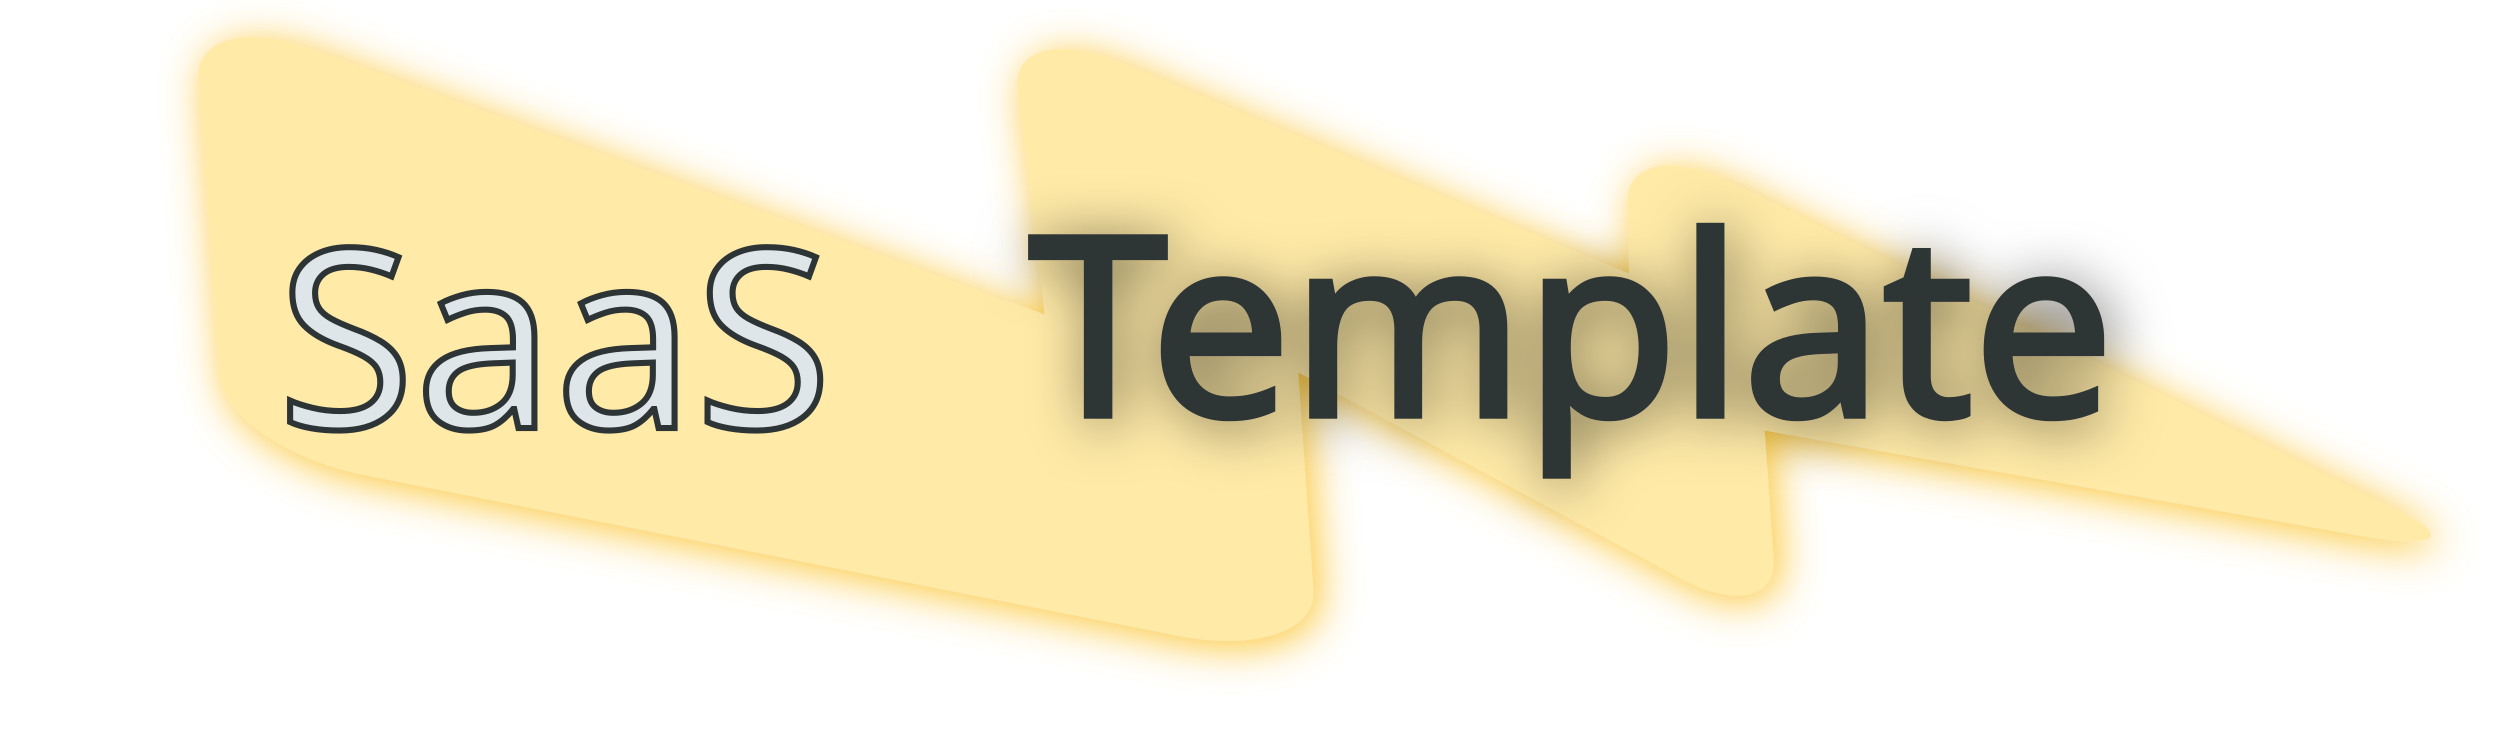
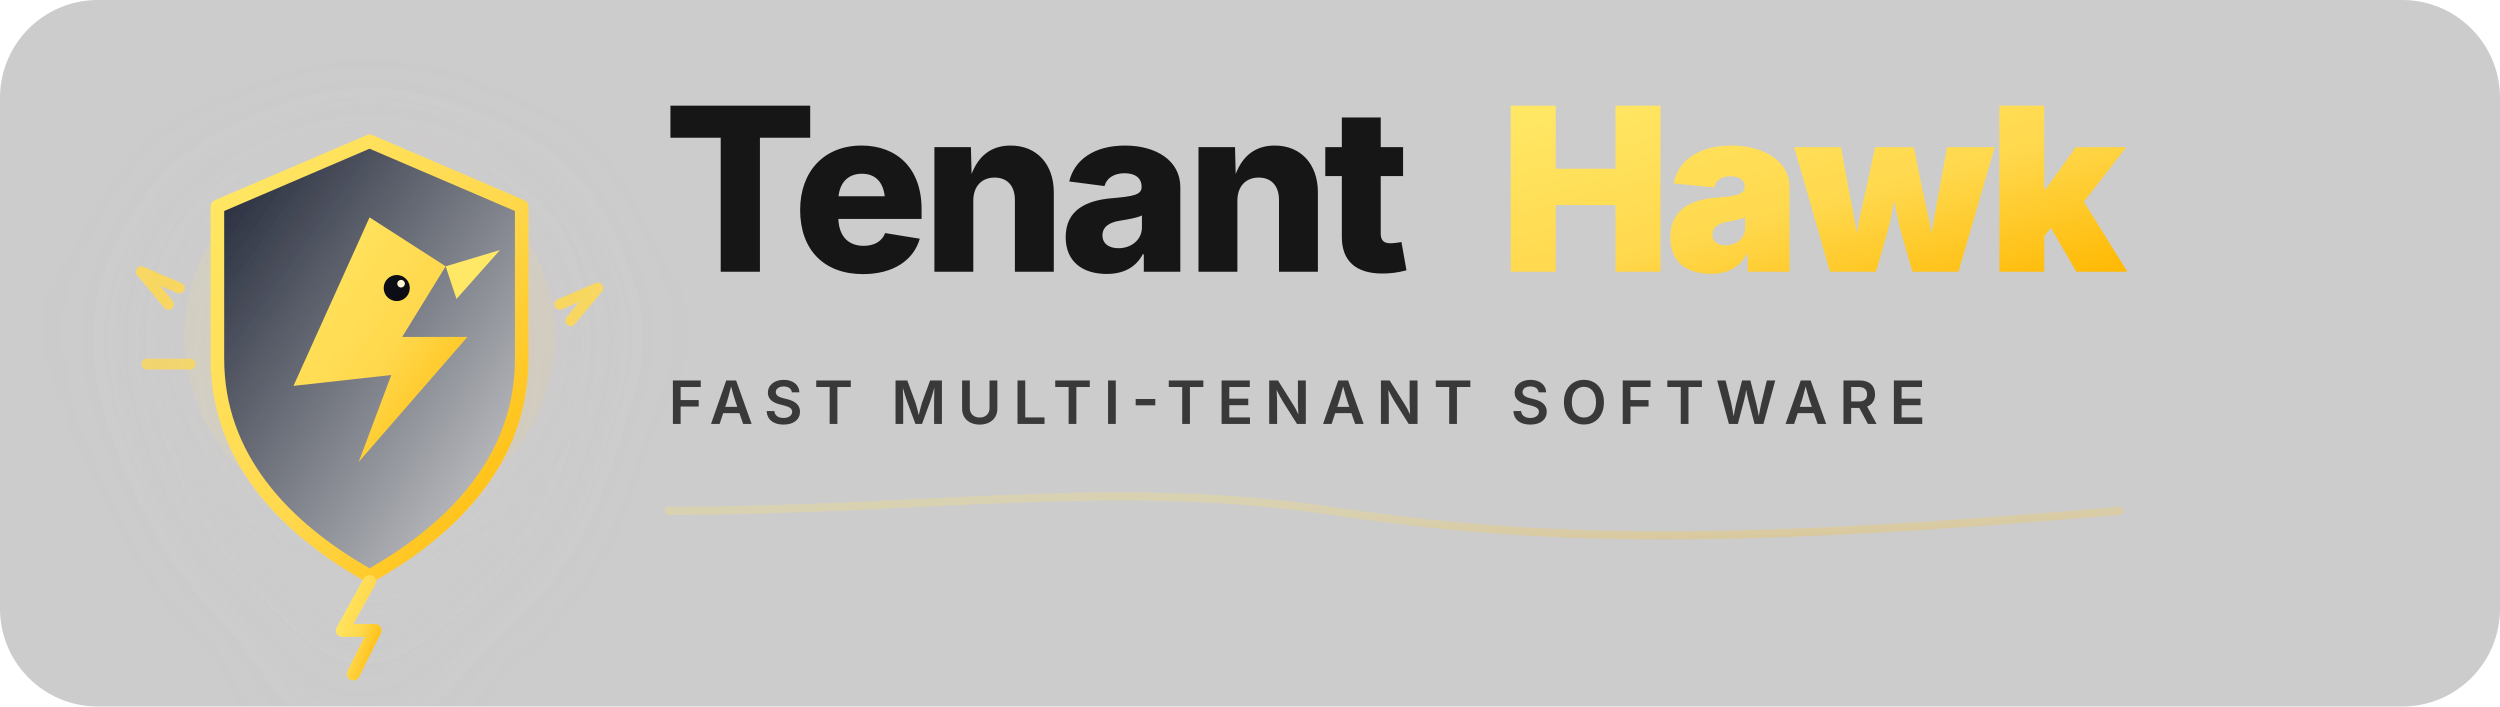
- <svg xmlns="http://www.w3.org/2000/svg" width="4103" height="1220" viewBox="0 0 4103 1220">
+ <svg xmlns="http://www.w3.org/2000/svg" viewBox="0 0 460 130" fill="none" role="img" aria-labelledby="title desc">
  <defs>
-     <filter id="Tracciato_169" x="226.377" y="-279.535" width="3881.269" height="1560.449" filterUnits="userSpaceOnUse">
-       <feOffset dx="10" dy="10" input="SourceAlpha" />
-       <feGaussianBlur stdDeviation="35" result="blur" />
-       <feFlood flood-color="#fbc531" />
-       <feComposite operator="in" in2="blur" />
-       <feComposite in="SourceGraphic" />
+     <linearGradient id="th-yellow" x1="0" y1="0" x2="1" y2="1">
+       <stop offset="0%" stop-color="#FFE866" />
+       <stop offset="55%" stop-color="#FFD84D" />
+       <stop offset="100%" stop-color="#FFB800" />
+     </linearGradient>
+     <linearGradient id="th-dark" x1="0" y1="0" x2="1" y2="1">
+       <stop offset="0%" stop-color="#1C2233" />
+       <stop offset="100%" stop-color="#d4d5d6" />
+     </linearGradient>
+     <filter id="th-soft-glow" x="-50%" y="-50%" width="200%" height="200%">
+       <feGaussianBlur stdDeviation="6" result="blur" />
+       <feColorMatrix in="blur" type="matrix" values="1 0 0 0 0                 0 0.85 0 0 0                 0 0.2 0 0 0                 0 0 0 0.22 0" result="glow" />
+       <feMerge>
+         <feMergeNode in="glow" />
+         <feMergeNode in="SourceGraphic" />
+       </feMerge>
    </filter>
-     <filter id="Template" x="1506.776" y="164.25" width="2393" height="776" filterUnits="userSpaceOnUse">
-       <feOffset dx="10" dy="10" input="SourceAlpha" />
-       <feGaussianBlur stdDeviation="45" result="blur-2" />
-       <feFlood flood-opacity="0.58" />
-       <feComposite operator="in" in2="blur-2" />
-       <feComposite in="SourceGraphic" />
+     <filter id="th-shadow" x="-30%" y="-30%" width="160%" height="160%">
+       <feDropShadow dx="0" dy="6" stdDeviation="10" flood-color="#cbcbcb" flood-opacity="0.28" />
    </filter>
-     <clipPath id="clip-logo-dark">
-       <rect width="4103" height="1220" />
-     </clipPath>
  </defs>
-   <g id="logo-dark" clip-path="url(#clip-logo-dark)">
-     <g transform="matrix(1, 0, 0, 1, 0, 0)" filter="url(#Tracciato_169)">
-       <path id="Tracciato_169-2" data-name="Tracciato 169" d="M1095.219,0H608.736c-66.31,0-147.45,101-181.223,225.585L70.877,1541.266c-33.768,124.581-7.386,225.585,58.924,225.585H488.667L106.993,2370.284c-53.734,84.866-43.5,153.733,22.808,153.733H340.016L100.27,3483.84c-31.761,127.044-15.246,157.506,36.863,67.908l615.089-1058c52.06-89.6,41.949-164.883-22.691-168.08-64.582-3.2-116.978-5.894-116.978-5.894l404.2-808.339c48.9-97.806,34.793-174.476-31.517-171.246l-372.688,18.078L1131.749,188.3C1177.887,84.291,1161.528,0,1095.219,0Z" transform="translate(402.15 1221.95) rotate(-94)" fill="#ffeaa7" />
-     </g>
-     <text id="SaaS" transform="translate(996 702.5)" fill="#dfe6e9" stroke="#2d3436" stroke-width="10" font-size="410" font-family="RubikGlitch-Regular, Rubik Glitch">
-       <tspan x="-540.79" y="0">SaaS</tspan>
+   <rect width="460" height="130" rx="18" fill="#cccccd" />
+   <g transform="translate(26 20)" filter="url(#th-shadow)">
+     <circle cx="42" cy="42" r="34" fill="url(#th-yellow)" opacity="0.12" filter="url(#th-soft-glow)" />
+     <path d="M42 6          L70 18          L70 46          C70 64 58 77 42 86          C26 77 14 64 14 46          L14 18          Z" fill="url(#th-dark)" stroke="url(#th-yellow)" stroke-width="2.5" stroke-linejoin="round" />
+     <path d="M28 51          L42 20          L56 29          L48 42          L60 42          L40 65          L46 49          Z" fill="url(#th-yellow)" />
+     <path d="M56 29          L66 26          L58 35          Z" fill="#FFE866" />
+     <circle cx="47" cy="33" r="2.4" fill="#0A0D14" />
+     <circle cx="47.8" cy="32.2" r="0.7" fill="#FFF8D6" />
+     <path d="M7 33 L0 30 L5 36" stroke="#FFD84D" stroke-width="2" stroke-linecap="round" stroke-linejoin="round" opacity="0.85" />
+     <path d="M9 47 L1 47" stroke="#FFD84D" stroke-width="2" stroke-linecap="round" opacity="0.75" />
+     <path d="M77 36 L84 33 L79 39" stroke="#FFD84D" stroke-width="2" stroke-linecap="round" stroke-linejoin="round" opacity="0.85" />
+     <path d="M42 87          L37 96          L43 96          L39 104" stroke="url(#th-yellow)" stroke-width="2.4" stroke-linecap="round" stroke-linejoin="round" />
+   </g>
+   <g transform="translate(122 50)">
+     <text x="0" y="0" font-family="Inter, Segoe UI, Arial, sans-serif" font-size="42" font-weight="800" letter-spacing="-1.4" fill="#161616">
+       Tenant
    </text>
-     <g transform="matrix(1, 0, 0, 1, 0, 0)" filter="url(#Template)">
-       <text id="Template-2" data-name="Template" transform="translate(2694.78 682.25)" fill="#2d3436" stroke="#2d3436" stroke-width="10" font-size="410" font-family="RubikGlitch-Regular, Rubik Glitch">
-         <tspan x="-1006.55" y="0">Template</tspan>
-       </text>
-     </g>
+     <text x="154" y="0" font-family="Inter, Segoe UI, Arial, sans-serif" font-size="42" font-weight="900" letter-spacing="-1.2" fill="url(#th-yellow)">
+       Hawk
+     </text>
+     <text x="1" y="28" font-family="Inter, Segoe UI, Arial, sans-serif" font-size="11" font-weight="600" letter-spacing="2.1" fill="#292929" opacity="0.9">
+       FAST MULTI-TENANT SOFTWARE
+     </text>
  </g>
+   <path d="M123 94 C170 94, 205 88, 245 94 S320 100, 390 94" stroke="url(#th-yellow)" stroke-width="1.5" opacity="0.25" fill="none" stroke-linecap="round" />
</svg>
